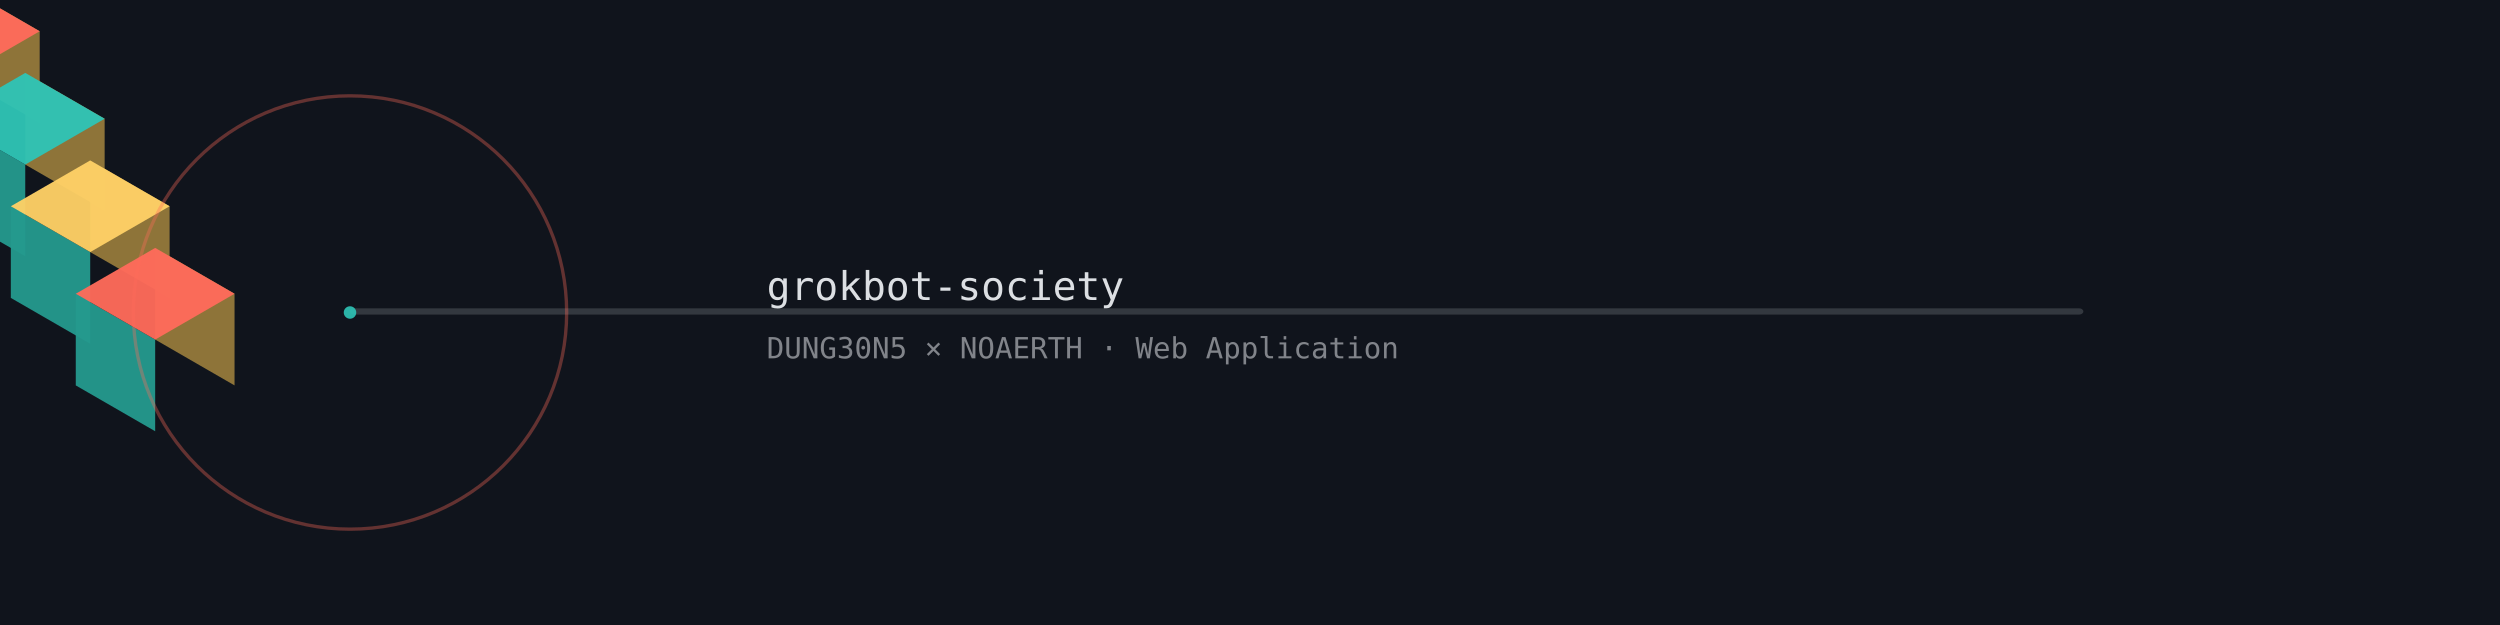
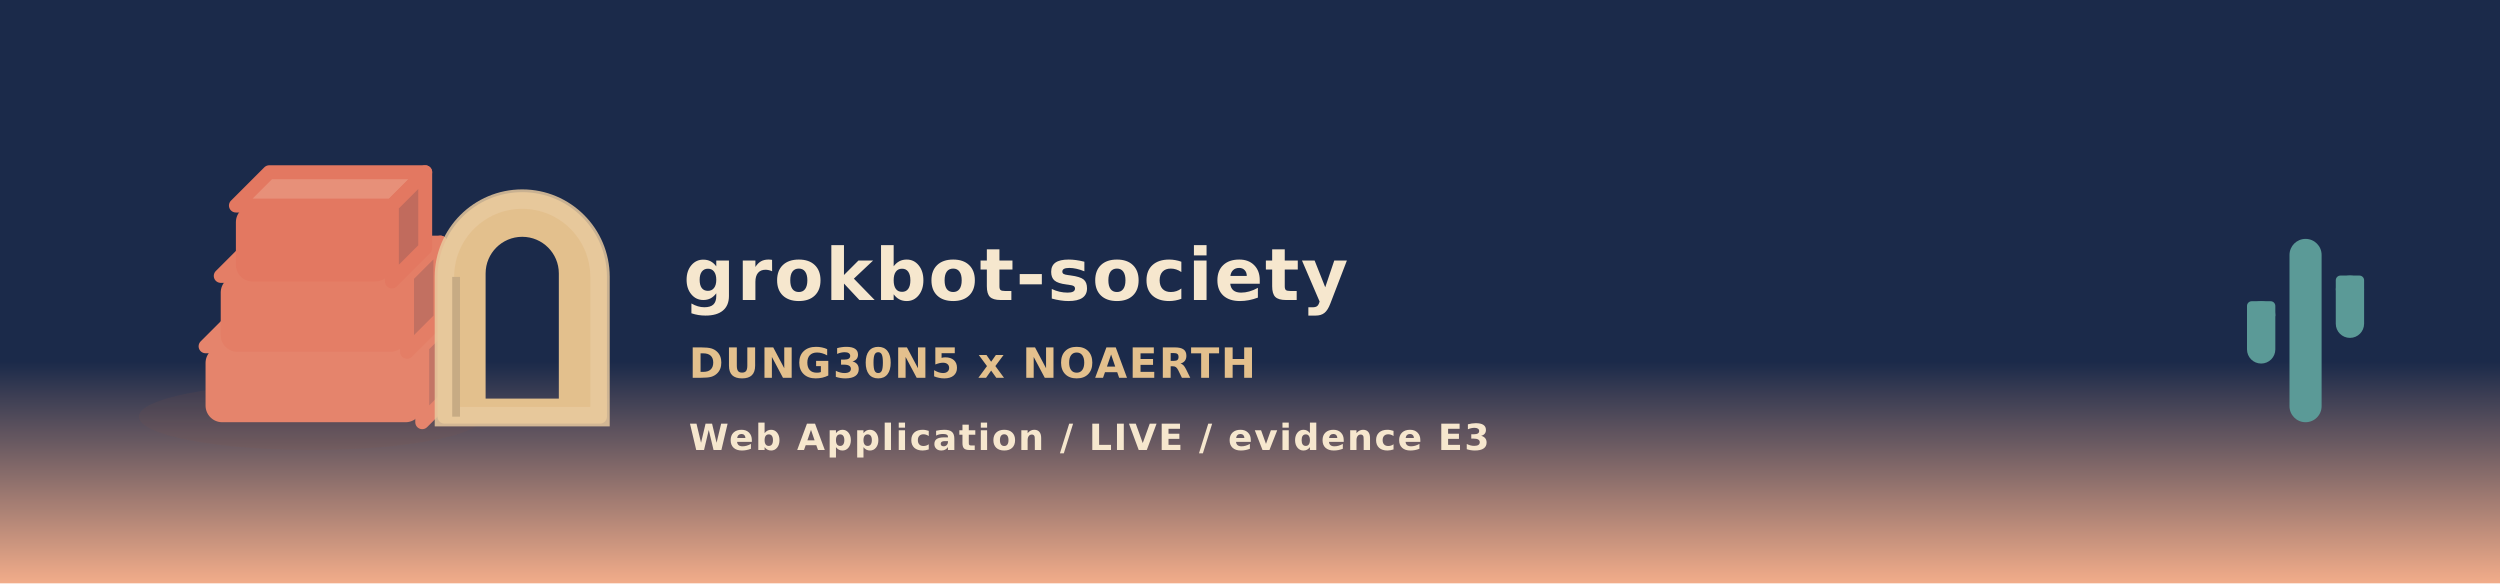
- <svg xmlns="http://www.w3.org/2000/svg" viewBox="0 0 1200 300" width="1200" height="300" role="img" aria-label="grokbot-society identity object">
-   <rect width="1200" height="300" fill="#10141c" />
-   <defs>
-     <linearGradient id="gft" x1="0" y1="0" x2="1" y2="1">
-       <stop offset="0%" stop-color="#ff6b5a" />
-       <stop offset="100%" stop-color="#2ec4b6" />
-     </linearGradient>
-   </defs>
-   <rect x="168.00" y="148.00" width="832.00" height="3.00" rx="2.00" fill="rgba(242,245,249,0.160)" opacity="1.00" />
-   <polygon points="-19.05,37.00 19.05,59.00 19.05,15.00 -19.05,-7.00" fill="#94793b" opacity="0.95" />
-   <polygon points="-57.16,59.00 -19.05,81.00 -19.05,37.00 -57.16,15.00" fill="#24998e" opacity="0.95" />
-   <polygon points="-19.05,-7.00 19.05,15.00 -19.05,37.00 -57.16,15.00" fill="#ff6b5a" opacity="0.95" />
-   <polygon points="12.12,79.00 50.23,101.00 50.23,57.00 12.12,35.00" fill="#94793b" opacity="0.95" />
-   <polygon points="-25.98,101.00 12.12,123.00 12.12,79.00 -25.98,57.00" fill="#24998e" opacity="0.95" />
-   <polygon points="12.12,35.00 50.23,57.00 12.12,79.00 -25.98,57.00" fill="#2ec4b6" opacity="0.95" />
-   <polygon points="43.30,121.00 81.41,143.00 81.41,99.00 43.30,77.00" fill="#94793b" opacity="0.95" />
-   <polygon points="5.20,143.00 43.30,165.00 43.30,121.00 5.20,99.00" fill="#24998e" opacity="0.95" />
-   <polygon points="43.30,77.00 81.41,99.00 43.30,121.00 5.20,99.00" fill="#ffd166" opacity="0.95" />
-   <polygon points="74.48,163.00 112.58,185.00 112.58,141.00 74.48,119.00" fill="#94793b" opacity="0.95" />
-   <polygon points="36.37,185.00 74.48,207.00 74.48,163.00 36.37,141.00" fill="#24998e" opacity="0.95" />
-   <polygon points="74.48,119.00 112.58,141.00 74.48,163.00 36.37,141.00" fill="#ff6b5a" opacity="0.95" />
+ <svg xmlns="http://www.w3.org/2000/svg" width="900" height="210" viewBox="0 0 900 210" role="img" aria-label="grokbot-society - identity object">
+   <linearGradient id="skyf" x1="0" y1="0" x2="0" y2="1">
+     <stop offset="0" stop-color="#1b2a4a" />
+     <stop offset="0.62" stop-color="#1b2a4a" />
+     <stop offset="1" stop-color="#f3ad8a" />
+   </linearGradient>
+   <rect width="900" height="210" fill="url(#skyf)" />
+   <rect x="0" y="352" width="900" height="-142" fill="#e3c08d" />
+   <rect x="0" y="352" width="900" height="3" fill="#e6c596" />
+   <ellipse cx="112" cy="150" rx="62" ry="12" fill="rgba(138,90,68,0.11)" />
  <g>
-     <circle cx="168.00" cy="150.00" r="104.00" fill="none" stroke="rgba(255,107,90,0.350)" stroke-width="1.60" opacity="1.00" />
-     <animate attributeName="opacity" values="0.25;1.0;0.25" dur="19.9s" begin="0s" repeatCount="indefinite" />
+     <path d="M74,124.67 L152,124.67 L164,112.67 L86,112.67 Z" fill="#e99a82" stroke="#e5846c" stroke-width="5" stroke-linejoin="round" />
+     <path d="M152,124.67 L164,112.67 L164,140 L152,152 Z" fill="#c37566" stroke="#e5846c" stroke-width="5" stroke-linejoin="round" />
+     <rect x="74" y="124.67" width="78" height="27.33" rx="6" fill="#e5846c" />
+     <path d="M79.46,99.33 L146.54,99.33 L158.54,87.33 L91.46,87.33 Z" fill="#e8957d" stroke="#e47e66" stroke-width="5" stroke-linejoin="round" />
+     <path d="M146.54,99.33 L158.54,87.33 L158.54,114.67 L146.54,126.67 Z" fill="#c27061" stroke="#e47e66" stroke-width="5" stroke-linejoin="round" />
+     <rect x="79.46" y="99.33" width="67.08" height="27.33" rx="6" fill="#e47e66" />
+     <path d="M84.92,74 L141.08,74 L153.08,62 L96.92,62 Z" fill="#e79079" stroke="#e37861" stroke-width="5" stroke-linejoin="round" />
+     <path d="M141.08,74 L153.08,62 L153.08,89.33 L141.08,101.33 Z" fill="#c16b5d" stroke="#e37861" stroke-width="5" stroke-linejoin="round" />
+     <rect x="84.92" y="74" width="56.16" height="27.33" rx="6" fill="#e37861" />
+     <animate attributeName="opacity" values="0.72;1;0.72" dur="6s" begin="0s" repeatCount="indefinite" />
  </g>
-   <circle cx="168" cy="150" r="3" fill="rgba(46,196,182,0.900)">
-     <animate attributeName="opacity" values="0.35;0.95;0.35" dur="19.9s" begin="0s" repeatCount="indefinite" />
-   </circle>
-   <text x="368" y="144" font-family="ui-monospace,Menlo,monospace" font-size="19" fill="rgba(242,245,249,0.900)">grokbot-society</text>
-   <text x="368" y="172" font-family="ui-monospace,Menlo,monospace" font-size="14" fill="rgba(242,245,249,0.500)">DUNG30N5 × NOAERTH · Web Application</text>
+   <path d="M160,150 L160,99.68 A28,28 0 0 1 216,99.68 L216,150 Z M172.32,146 L172.32,98.43 A15.68,15.68 0 0 1 203.68,98.43 L203.68,146 Z" fill="#e3c08d" fill-rule="evenodd" stroke="#e3c08d" stroke-width="5" stroke-linejoin="round" />
+   <path d="M160,150 L160,99.68 A28,28 0 0 1 216,99.68 L216,150 Z" fill="none" stroke="#e8c99d" stroke-width="7" stroke-linecap="round" opacity="0.85" />
+   <rect x="162.8" y="99.68" width="2.8" height="50.32" fill="#c7ab84" />
+   <text x="246" y="108" font-family="Verdana,DejaVu Sans,sans-serif" font-size="26" font-weight="700" letter-spacing="0.6" fill="#f6e7ce" text-anchor="start">grokbot-society</text>
+   <text x="248" y="136" font-family="Verdana,DejaVu Sans,sans-serif" font-size="15" font-weight="700" letter-spacing="0.6" fill="#e3c08d" text-anchor="start">DUNG30N5 x NOAERTH</text>
+   <text x="248" y="162" font-family="Verdana,DejaVu Sans,sans-serif" font-size="13" font-weight="700" letter-spacing="0.6" fill="#f6e7ce" text-anchor="start">Web Application  /  LIVE  /  evidence E3</text>
+   <rect x="824.22" y="86" width="11.56" height="66" rx="5.78" fill="#5b9a97" />
+   <rect x="808.92" y="108.44" width="10.2" height="22.44" rx="5.1" fill="#5b9a97" />
+   <rect x="808.92" y="108.44" width="10.2" height="6.6" rx="1.7" fill="#5b9a97" />
+   <rect x="840.88" y="99.2" width="10.2" height="22.44" rx="5.1" fill="#5b9a97" />
+   <rect x="840.88" y="99.2" width="10.2" height="6.6" rx="1.7" fill="#5b9a97" />
</svg>
